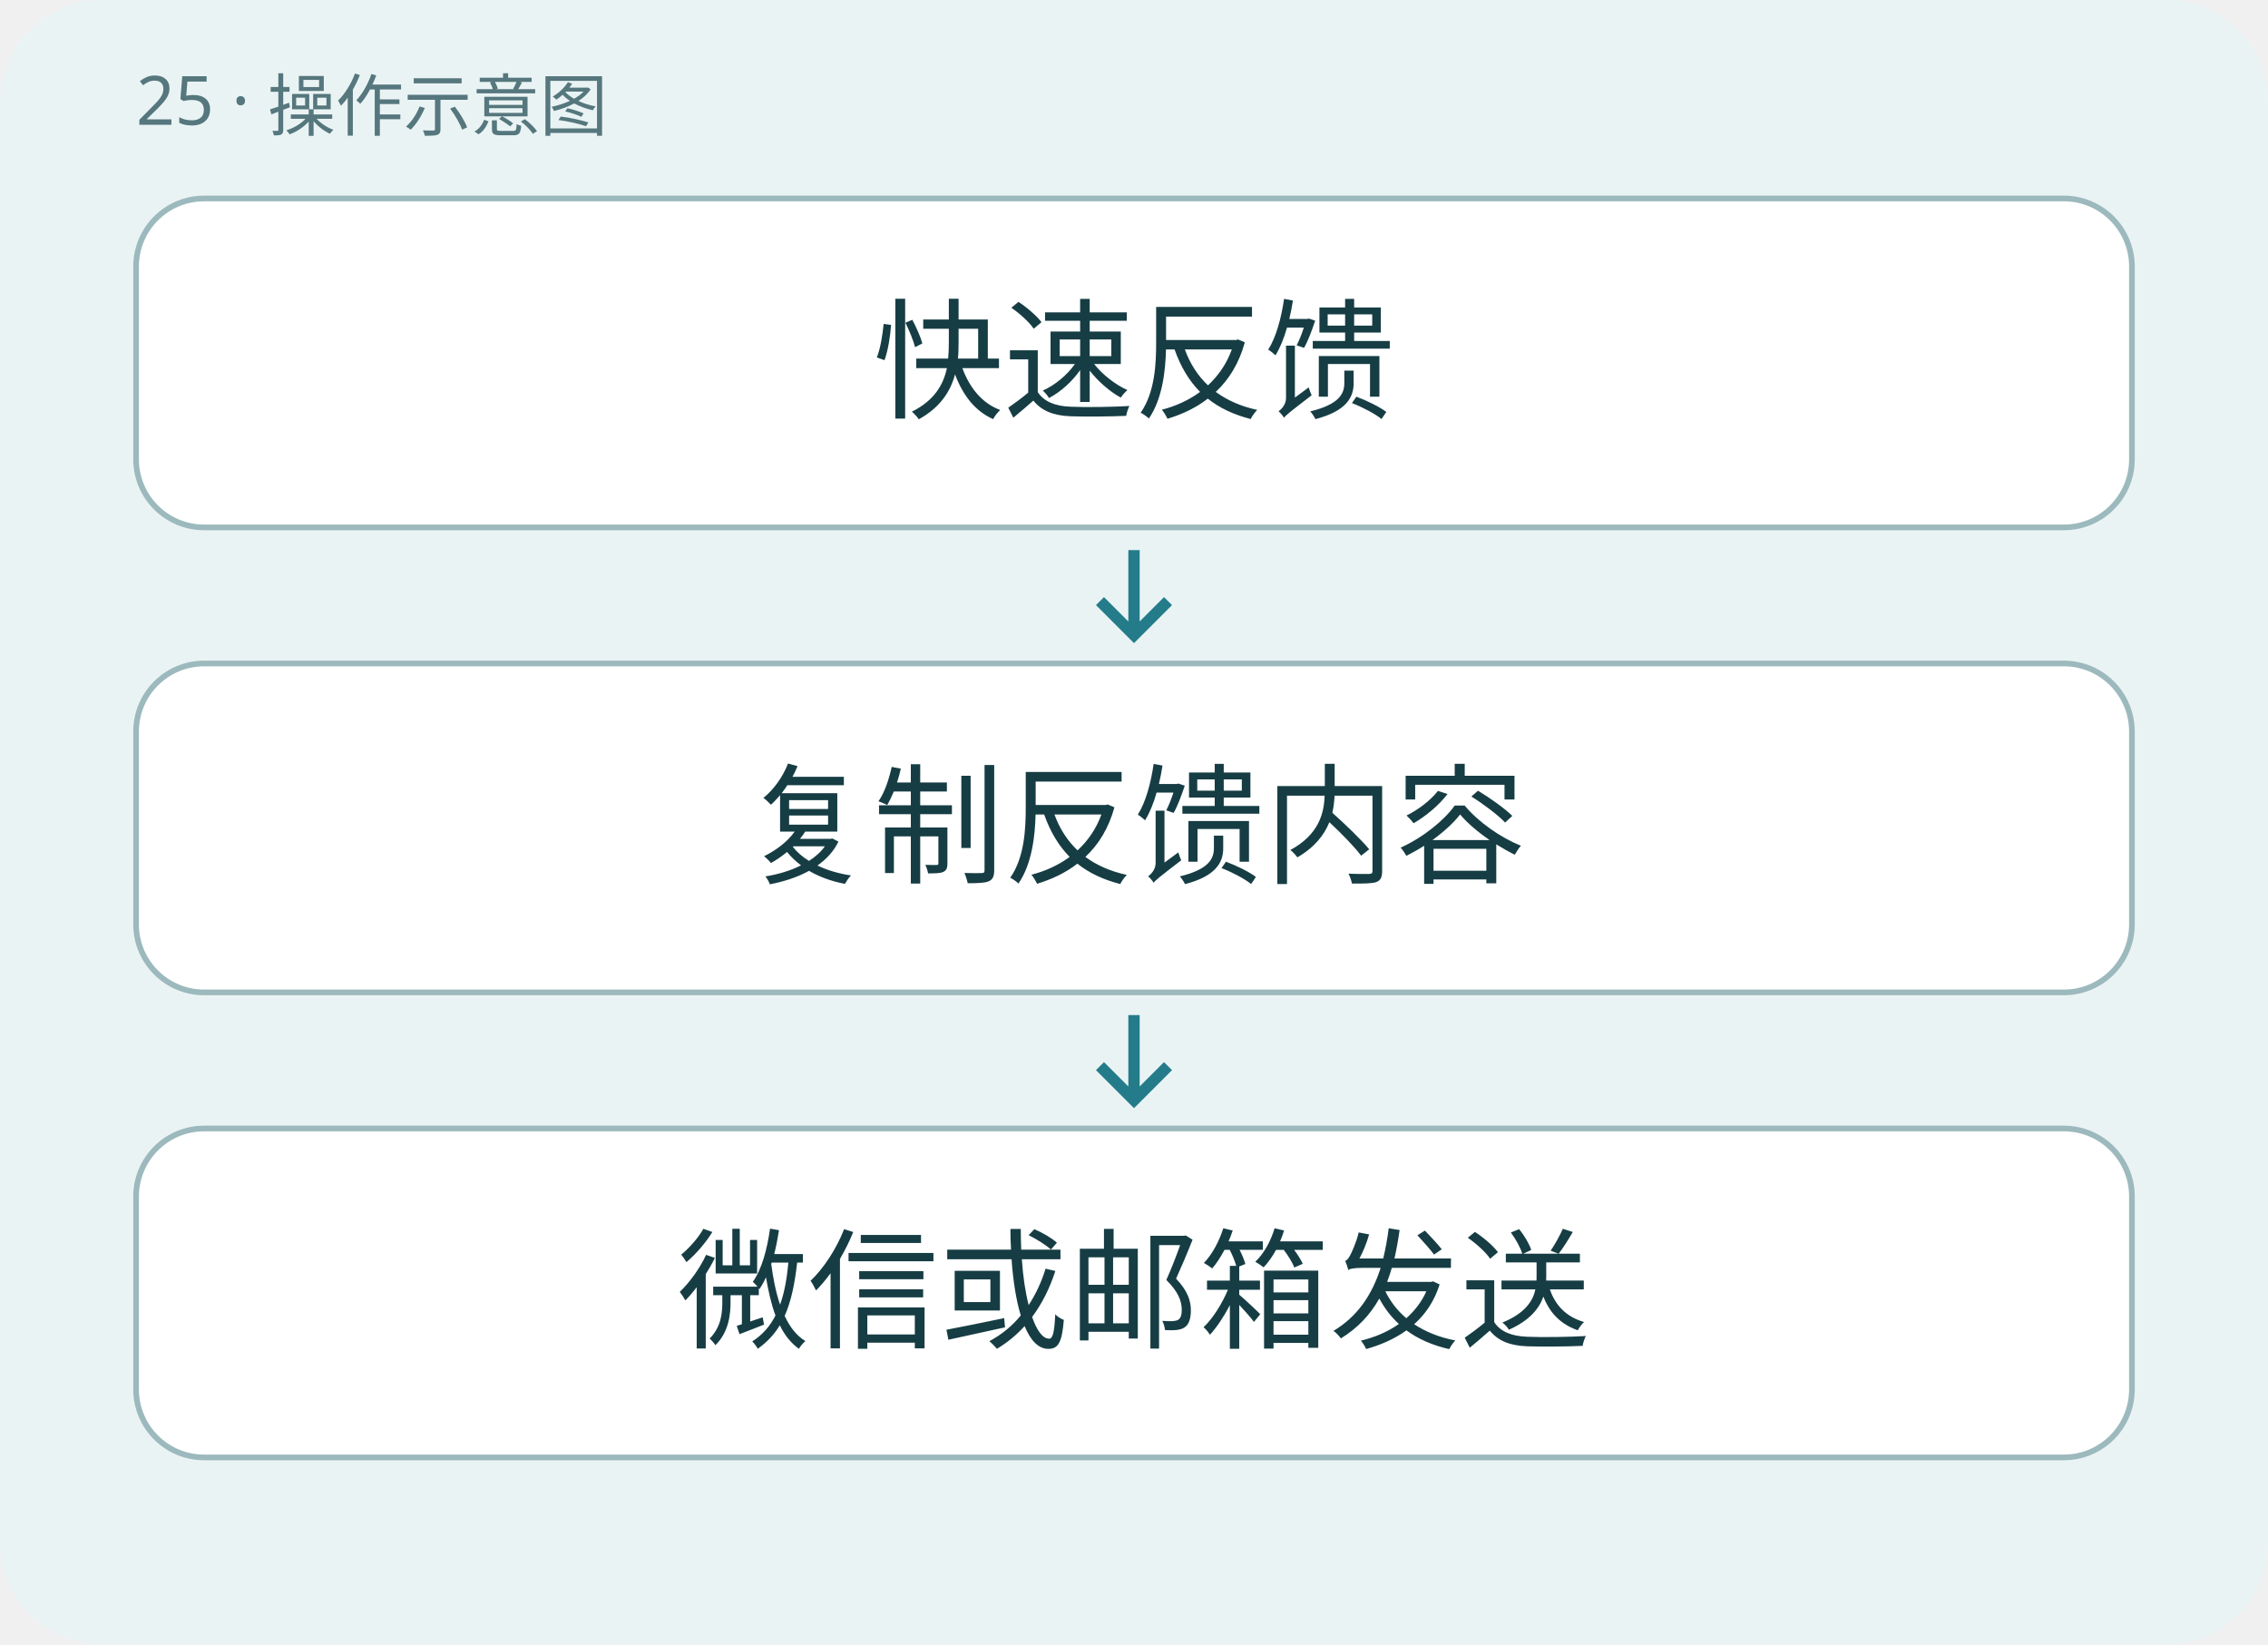
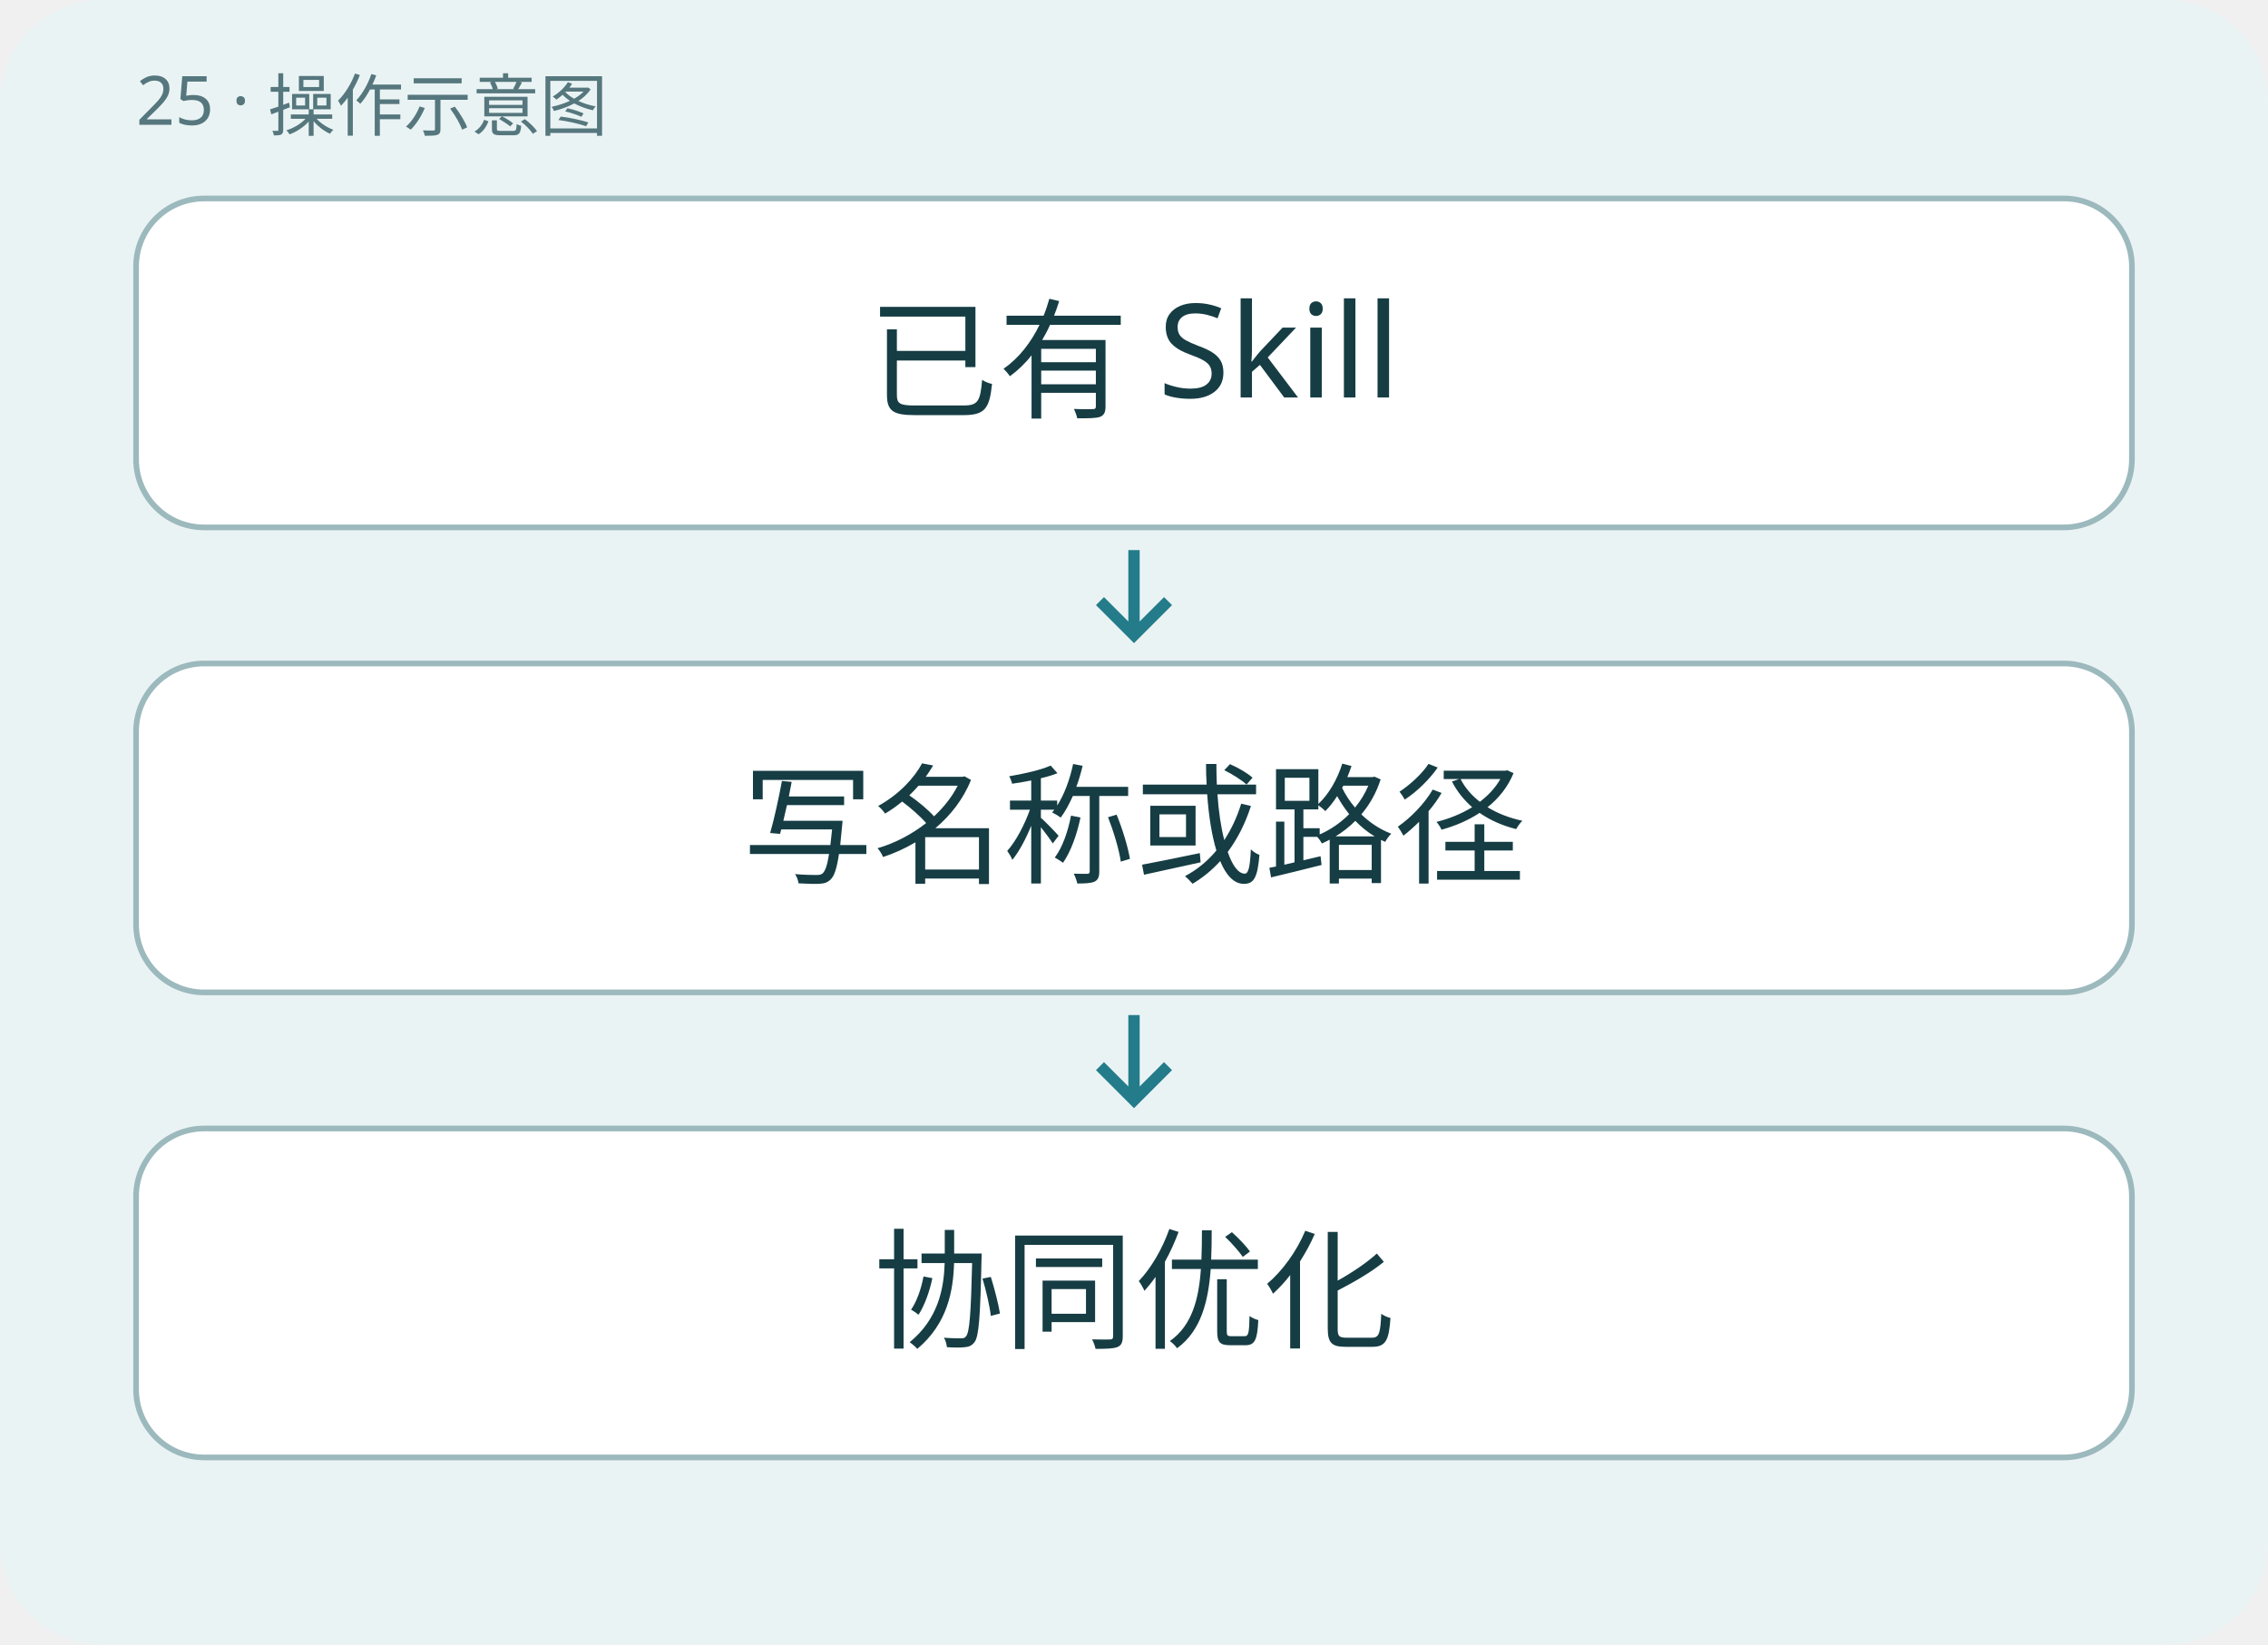
<svg xmlns="http://www.w3.org/2000/svg" viewBox="0 0 400 290" role="img">
  <rect width="400" height="290" rx="18" fill="#eaf3f4" />
  <rect x="24" y="35" width="352" height="58" rx="12" fill="white" stroke="#9cb9bd" />
-   <text x="200" y="72" text-anchor="middle" font-family="Microsoft YaHei,PingFang SC,sans-serif" font-size="23" fill="#163d44">快速反馈</text>
+   <text x="200" y="72" text-anchor="middle" font-family="Microsoft YaHei,PingFang SC,sans-serif" font-size="23" fill="#163d44">已有 Skill</text>
  <path d="M200 97 v15 m-6 -6 6 6 6 -6" fill="none" stroke="#247c8a" stroke-width="2" />
  <rect x="24" y="117" width="352" height="58" rx="12" fill="white" stroke="#9cb9bd" />
-   <text x="200" y="154" text-anchor="middle" font-family="Microsoft YaHei,PingFang SC,sans-serif" font-size="23" fill="#163d44">复制反馈内容</text>
+   <text x="200" y="154" text-anchor="middle" font-family="Microsoft YaHei,PingFang SC,sans-serif" font-size="23" fill="#163d44">写名称或路径</text>
  <path d="M200 179 v15 m-6 -6 6 6 6 -6" fill="none" stroke="#247c8a" stroke-width="2" />
  <rect x="24" y="199" width="352" height="58" rx="12" fill="white" stroke="#9cb9bd" />
-   <text x="200" y="236" text-anchor="middle" font-family="Microsoft YaHei,PingFang SC,sans-serif" font-size="23" fill="#163d44">微信或邮箱发送</text>
+   <text x="200" y="236" text-anchor="middle" font-family="Microsoft YaHei,PingFang SC,sans-serif" font-size="23" fill="#163d44">协同优化</text>
  <text x="24" y="22" font-family="sans-serif" font-size="12" fill="#55777d">25 · 操作示意图</text>
</svg>
